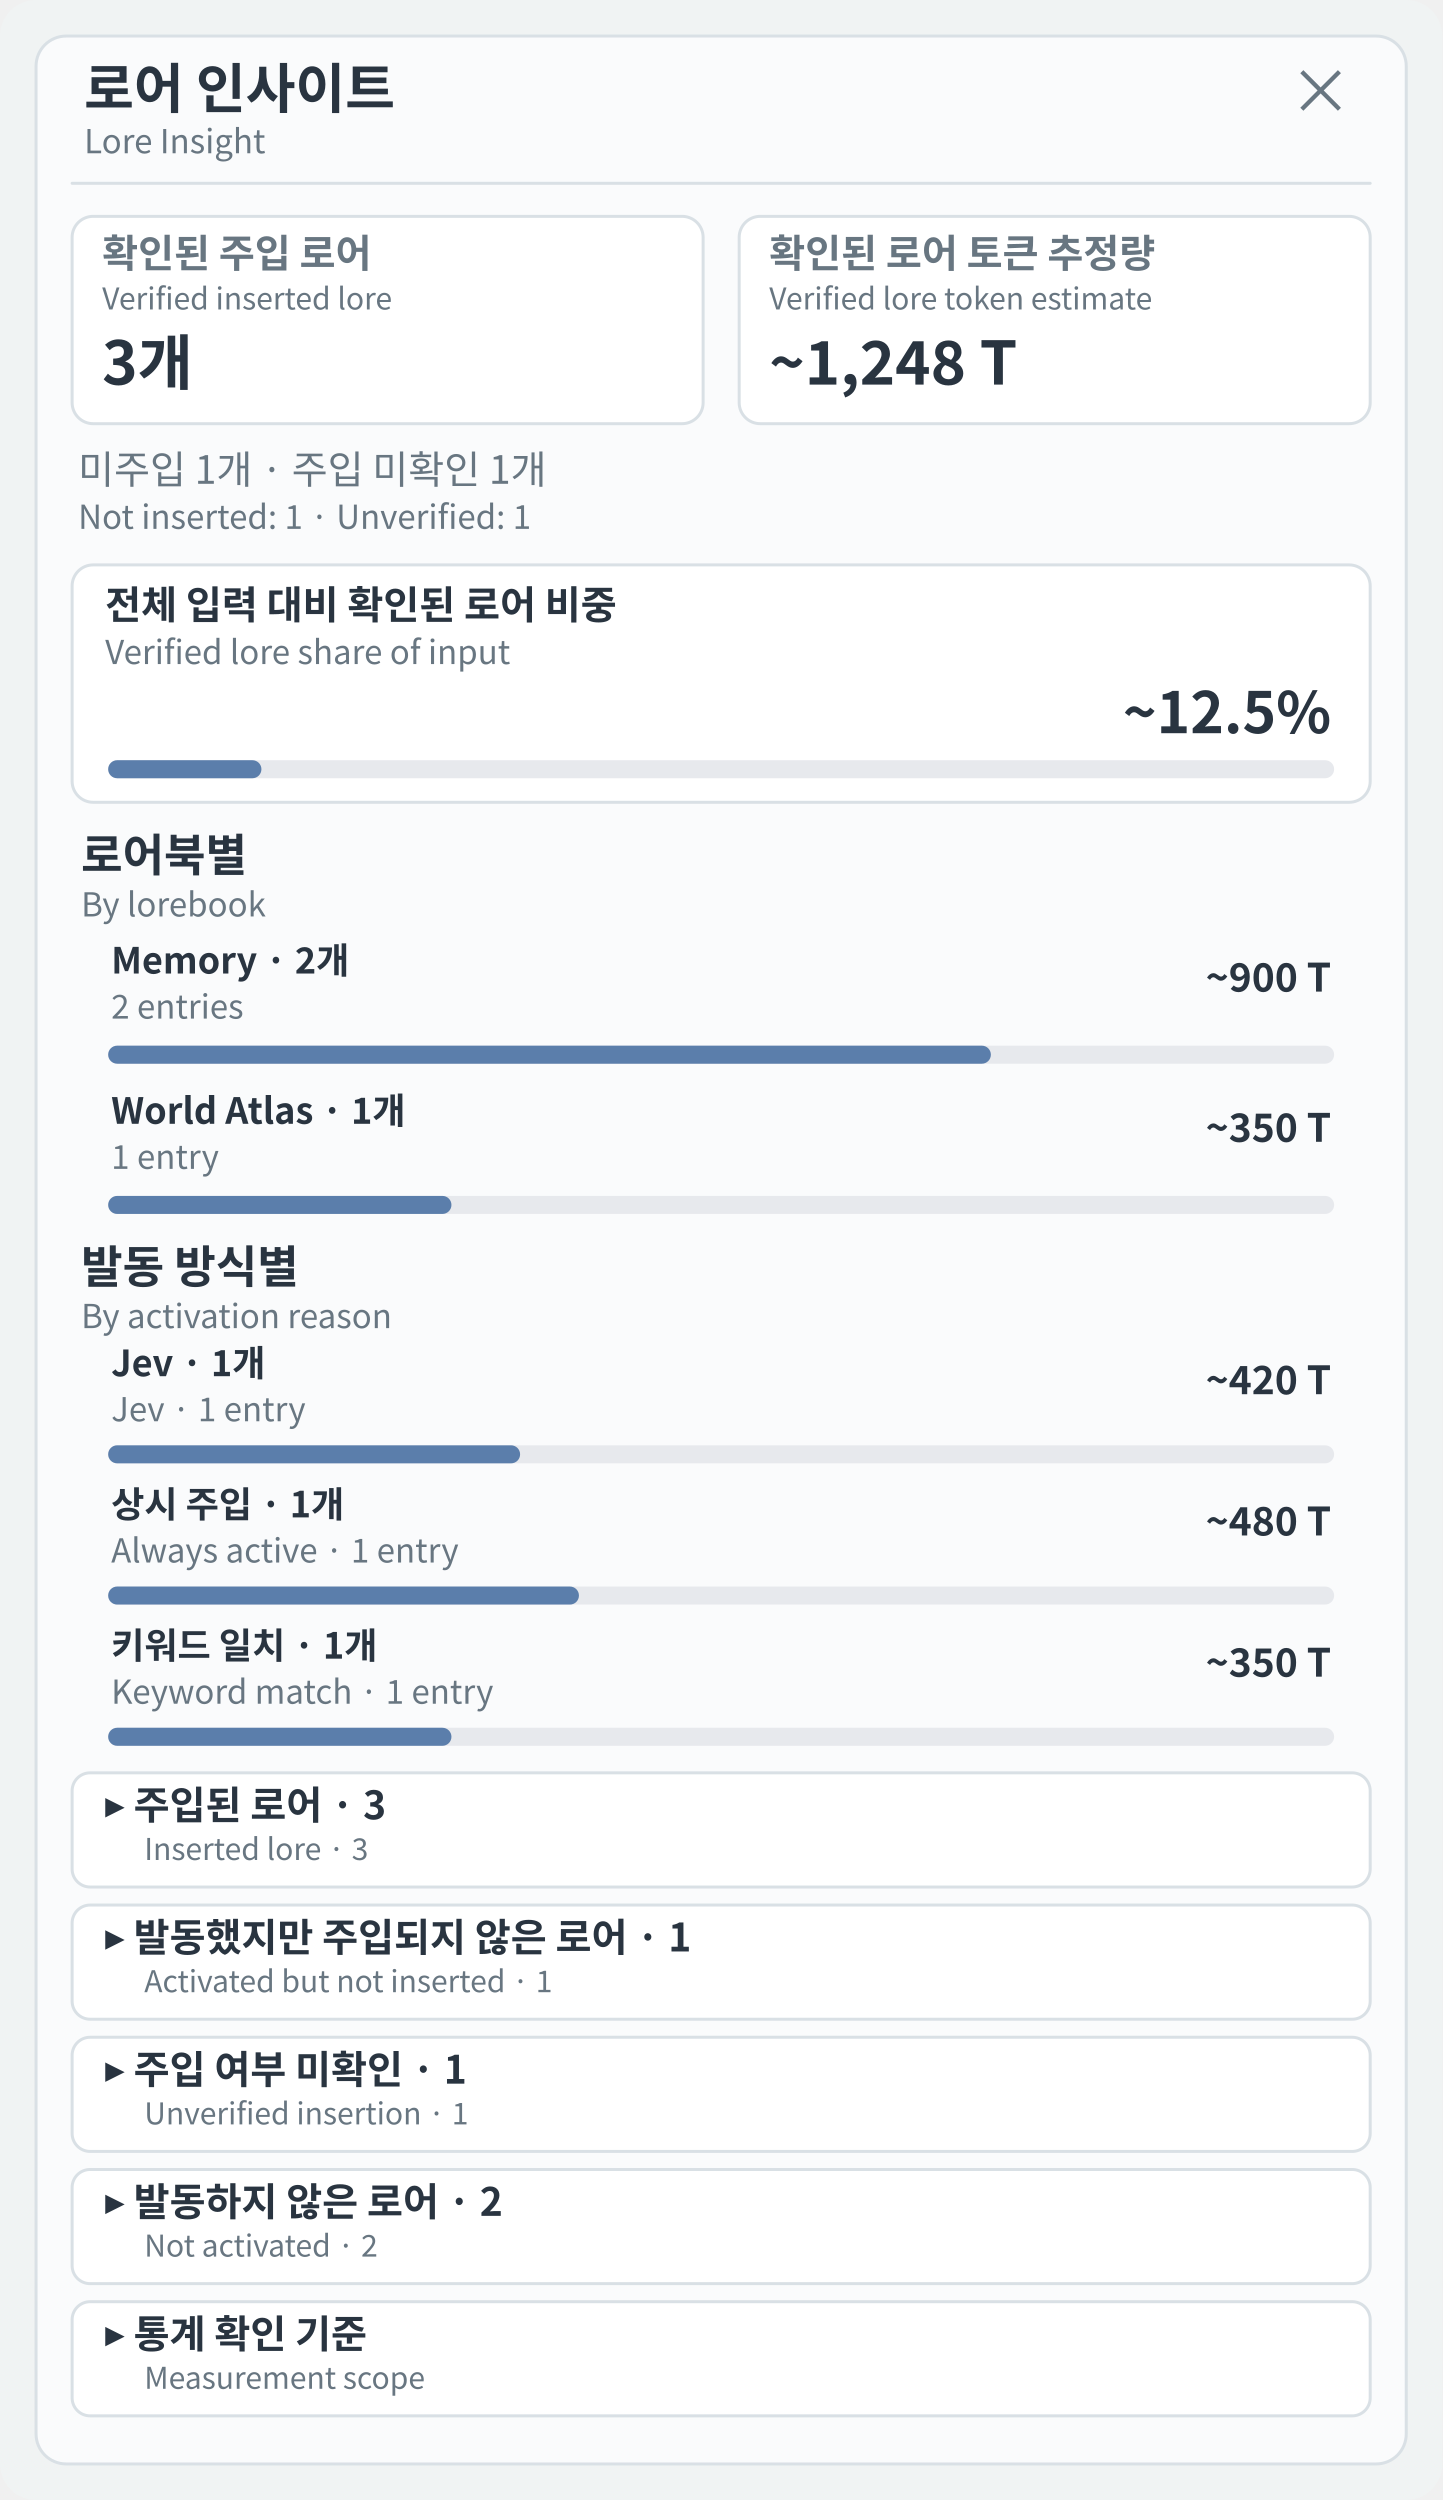
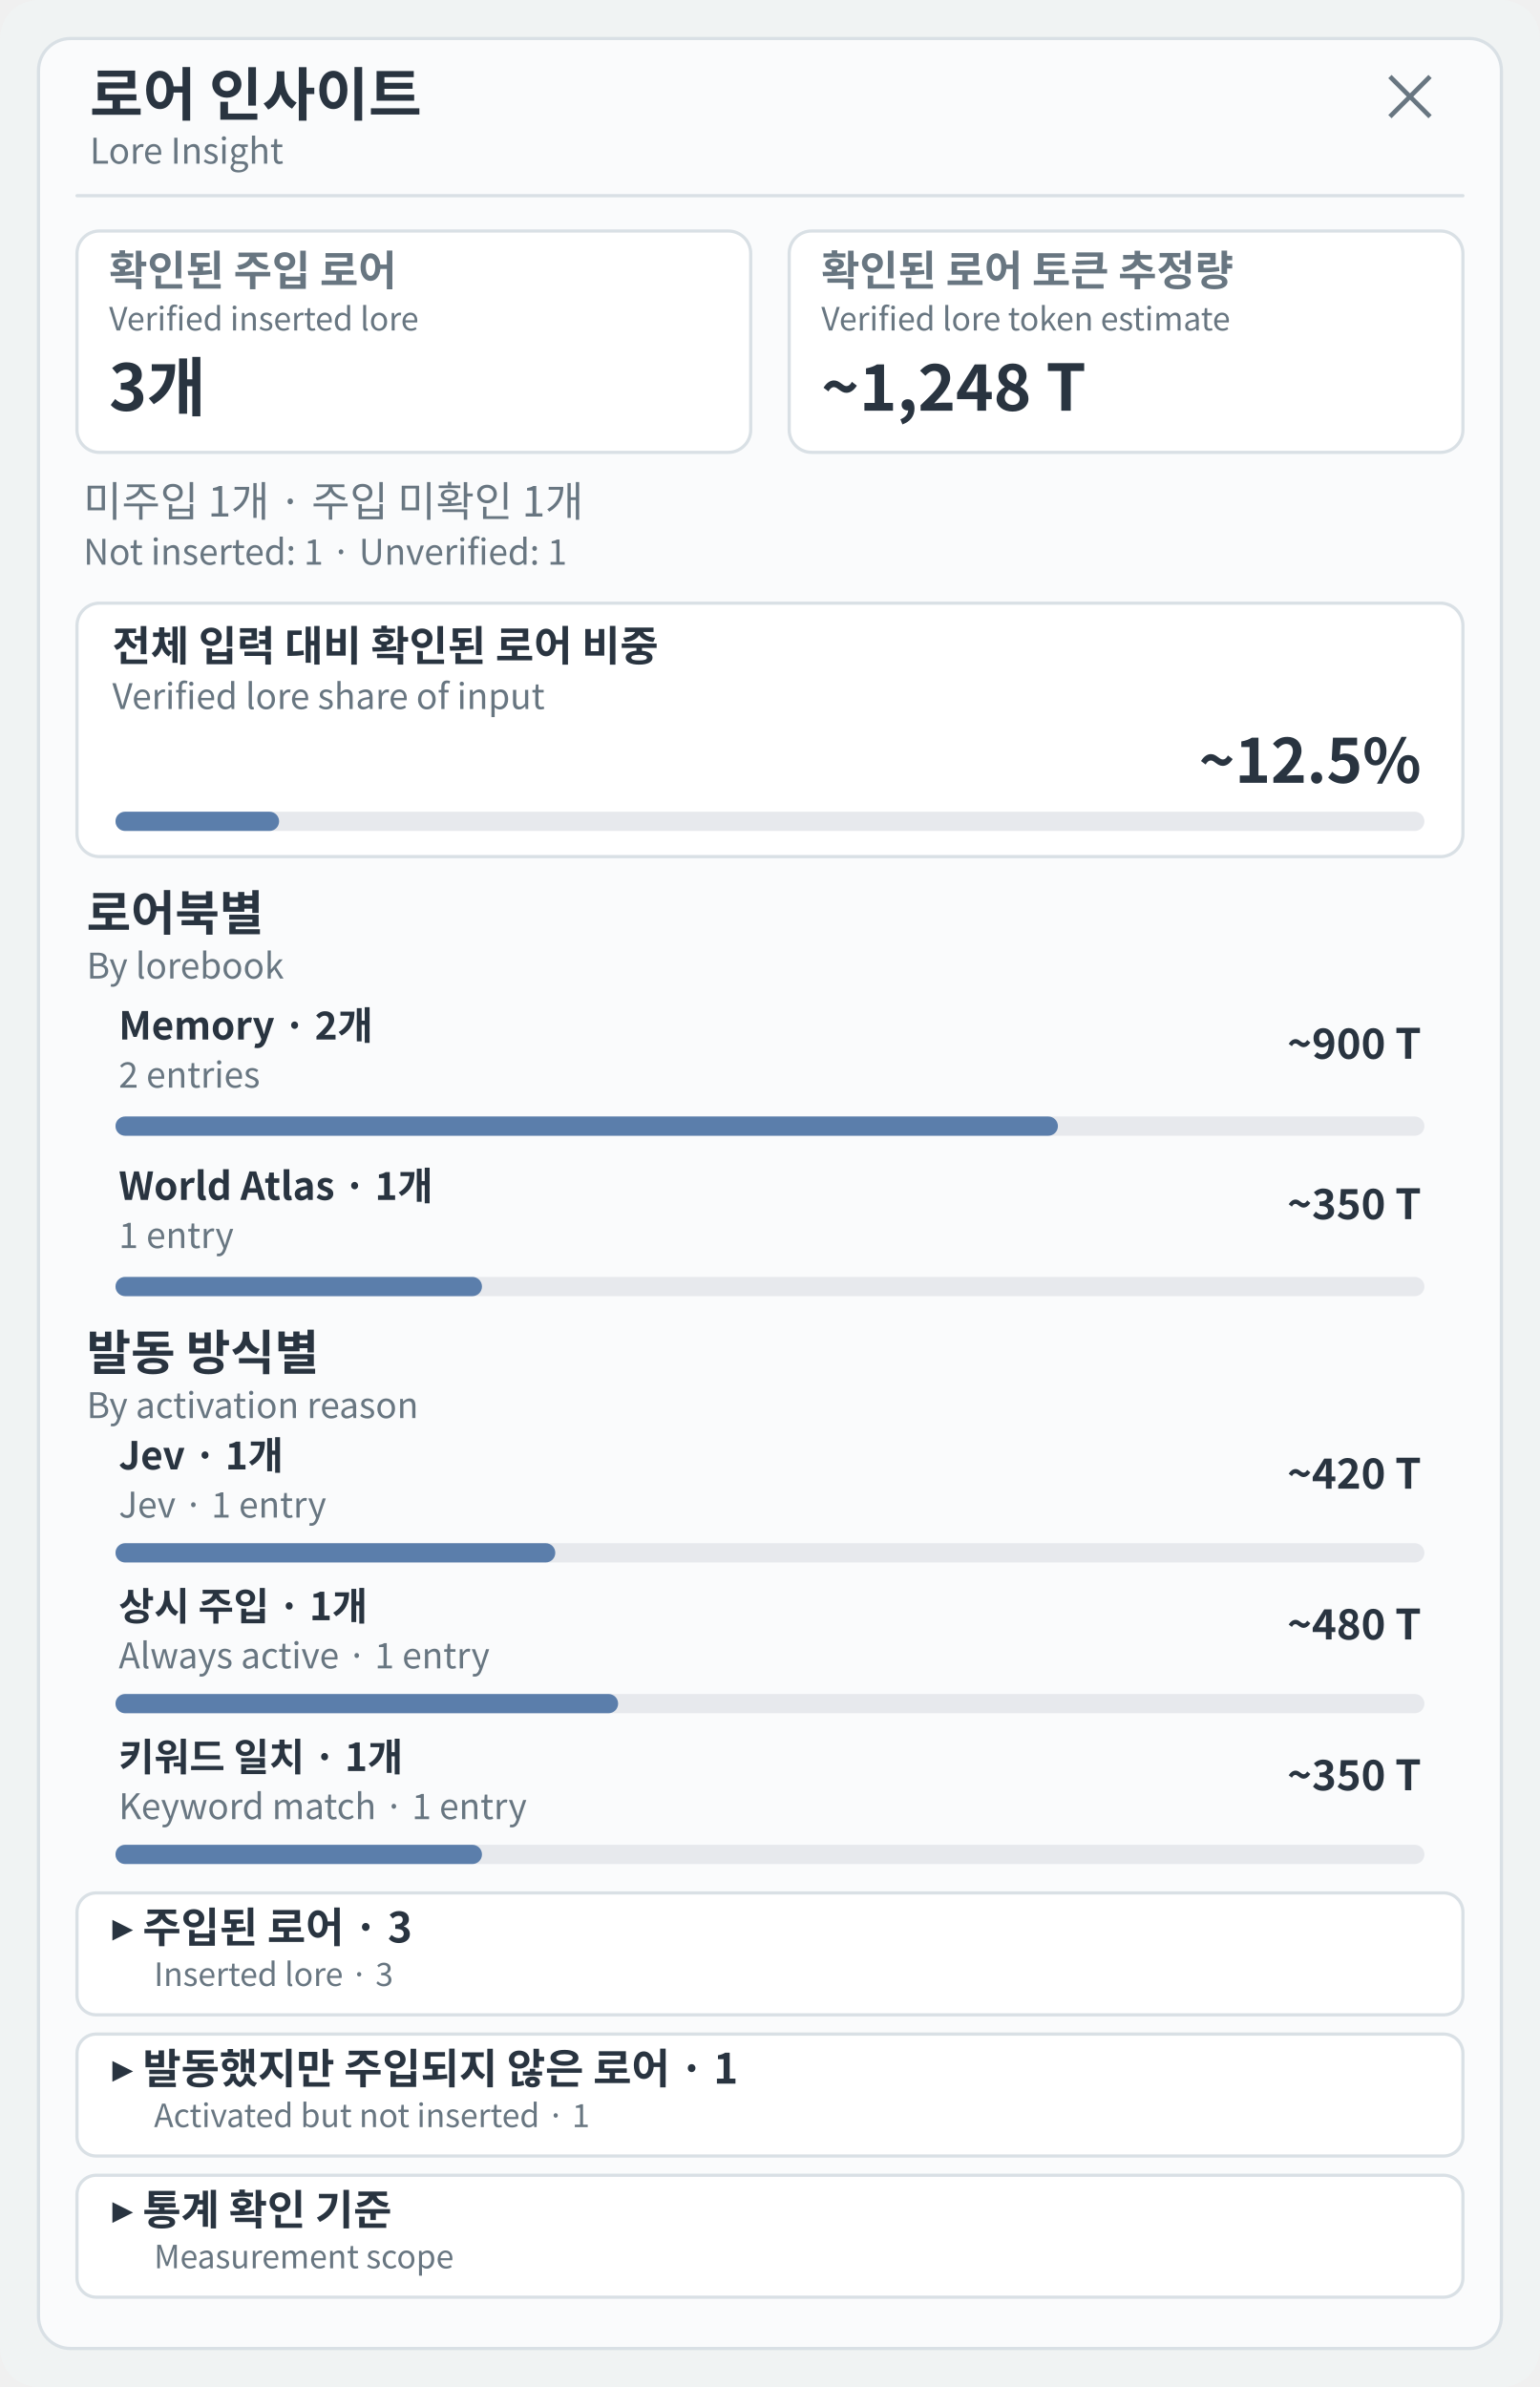
- <svg xmlns="http://www.w3.org/2000/svg" width="480" height="832" viewBox="0 0 480 832" role="img" aria-label="로어 인사이트 집계 화면 / Lore Insight overview">
+ <svg xmlns="http://www.w3.org/2000/svg" width="480" height="744" viewBox="0 0 480 744" role="img" aria-label="로어 인사이트 집계 화면 / Lore Insight overview">
  <style>text{font-family:'Noto Sans CJK KR','Noto Sans KR','Malgun Gothic','Apple SD Gothic Neo',Arial,sans-serif}</style>
-   <rect x="0" y="0" width="480" height="832" rx="12" fill="#f0f3f3" stroke="none" />
-   <rect x="12" y="12" width="456" height="808" rx="10" fill="#fafbfc" stroke="#d9e0e5" />
+   <rect x="0" y="0" width="480" height="744" rx="12" fill="#f0f3f3" stroke="none" />
+   <rect x="12" y="12" width="456" height="720" rx="10" fill="#fafbfc" stroke="#d9e0e5" />
  <text x="28" y="36" font-size="18" font-weight="600" fill="#293440" text-anchor="start">로어 인사이트</text>
  <text x="28" y="51" font-size="11" font-weight="400" fill="#687681" text-anchor="start">Lore Insight</text>
  <text x="450" y="38" font-size="21" font-weight="400" fill="#687681" text-anchor="end">×</text>
  <path d="M24 61L456 61" stroke="#d9e0e5" stroke-width="1" fill="none" stroke-linecap="round" />
  <rect x="24" y="72" width="210" height="69" rx="7" fill="#fff" stroke="#d9e0e5" />
  <text x="34" y="89" font-size="13" font-weight="600" fill="#687681" text-anchor="start">확인된 주입 로어</text>
  <text x="34" y="103" font-size="10" font-weight="400" fill="#687681" text-anchor="start">Verified inserted lore</text>
  <text x="34" y="128" font-size="20" font-weight="650" fill="#293440" text-anchor="start">3개</text>
  <rect x="246" y="72" width="210" height="69" rx="7" fill="#fff" stroke="#d9e0e5" />
  <text x="256" y="89" font-size="13" font-weight="600" fill="#687681" text-anchor="start">확인된 로어 토큰 추정량</text>
  <text x="256" y="103" font-size="10" font-weight="400" fill="#687681" text-anchor="start">Verified lore token estimate</text>
  <text x="256" y="128" font-size="20" font-weight="650" fill="#293440" text-anchor="start">~1,248 T</text>
  <text x="26" y="161" font-size="13" font-weight="400" fill="#687681" text-anchor="start">미주입 1개 · 주입 미확인 1개</text>
  <text x="26" y="176" font-size="11" font-weight="400" fill="#687681" text-anchor="start">Not inserted: 1 · Unverified: 1</text>
  <rect x="24" y="188" width="432" height="79" rx="7" fill="#fff" stroke="#d9e0e5" />
  <text x="35" y="206" font-size="13" font-weight="600" fill="#293440" text-anchor="start">전체 입력 대비 확인된 로어 비중</text>
  <text x="35" y="221" font-size="11" font-weight="400" fill="#687681" text-anchor="start">Verified lore share of input</text>
  <text x="443" y="244" font-size="19" font-weight="650" fill="#293440" text-anchor="end">~12.5%</text>
  <rect x="36" y="253" width="408" height="6" rx="3" fill="#e7e9ed" stroke="none" />
  <rect x="36" y="253" width="51" height="6" rx="3" fill="#5b7eab" stroke="none" />
  <text x="27" y="290" font-size="15" font-weight="600" fill="#293440" text-anchor="start">로어북별</text>
  <text x="27" y="305" font-size="11" font-weight="400" fill="#687681" text-anchor="start">By lorebook</text>
  <text x="37" y="324" font-size="12" font-weight="600" fill="#293440" text-anchor="start">Memory · 2개</text>
  <text x="37" y="339" font-size="11" font-weight="400" fill="#687681" text-anchor="start">2 entries</text>
  <text x="443" y="330" font-size="13" font-weight="600" fill="#293440" text-anchor="end">~900 T</text>
  <rect x="36" y="348" width="408" height="6" rx="3" fill="#e7e9ed" stroke="none" />
  <rect x="36" y="348" width="293.76" height="6" rx="3" fill="#5b7eab" stroke="none" />
  <text x="37" y="374" font-size="12" font-weight="600" fill="#293440" text-anchor="start">World Atlas · 1개</text>
  <text x="37" y="389" font-size="11" font-weight="400" fill="#687681" text-anchor="start">1 entry</text>
  <text x="443" y="380" font-size="13" font-weight="600" fill="#293440" text-anchor="end">~350 T</text>
  <rect x="36" y="398" width="408" height="6" rx="3" fill="#e7e9ed" stroke="none" />
  <rect x="36" y="398" width="114.24" height="6" rx="3" fill="#5b7eab" stroke="none" />
  <text x="27" y="427" font-size="15" font-weight="600" fill="#293440" text-anchor="start">발동 방식별</text>
  <text x="27" y="442" font-size="11" font-weight="400" fill="#687681" text-anchor="start">By activation reason</text>
  <text x="37" y="458" font-size="12" font-weight="600" fill="#293440" text-anchor="start">Jev · 1개</text>
  <text x="37" y="473" font-size="11" font-weight="400" fill="#687681" text-anchor="start">Jev · 1 entry</text>
  <text x="443" y="464" font-size="13" font-weight="600" fill="#293440" text-anchor="end">~420 T</text>
  <rect x="36" y="481" width="408" height="6" rx="3" fill="#e7e9ed" stroke="none" />
  <rect x="36" y="481" width="137.088" height="6" rx="3" fill="#5b7eab" stroke="none" />
  <text x="37" y="505" font-size="12" font-weight="600" fill="#293440" text-anchor="start">상시 주입 · 1개</text>
  <text x="37" y="520" font-size="11" font-weight="400" fill="#687681" text-anchor="start">Always active · 1 entry</text>
  <text x="443" y="511" font-size="13" font-weight="600" fill="#293440" text-anchor="end">~480 T</text>
  <rect x="36" y="528" width="408" height="6" rx="3" fill="#e7e9ed" stroke="none" />
  <rect x="36" y="528" width="156.672" height="6" rx="3" fill="#5b7eab" stroke="none" />
  <text x="37" y="552" font-size="12" font-weight="600" fill="#293440" text-anchor="start">키워드 일치 · 1개</text>
  <text x="37" y="567" font-size="11" font-weight="400" fill="#687681" text-anchor="start">Keyword match · 1 entry</text>
  <text x="443" y="558" font-size="13" font-weight="600" fill="#293440" text-anchor="end">~350 T</text>
  <rect x="36" y="575" width="408" height="6" rx="3" fill="#e7e9ed" stroke="none" />
  <rect x="36" y="575" width="114.24" height="6" rx="3" fill="#5b7eab" stroke="none" />
  <rect x="24" y="590" width="432" height="38" rx="6" fill="#fff" stroke="#d9e0e5" />
  <text x="35" y="605" font-size="13" font-weight="600" fill="#293440" text-anchor="start">▸ 주입된 로어 · 3</text>
  <text x="48" y="619" font-size="10" font-weight="400" fill="#687681" text-anchor="start">Inserted lore · 3</text>
  <rect x="24" y="634" width="432" height="38" rx="6" fill="#fff" stroke="#d9e0e5" />
  <text x="35" y="649" font-size="13" font-weight="600" fill="#293440" text-anchor="start">▸ 발동했지만 주입되지 않은 로어 · 1</text>
  <text x="48" y="663" font-size="10" font-weight="400" fill="#687681" text-anchor="start">Activated but not inserted · 1</text>
  <rect x="24" y="678" width="432" height="38" rx="6" fill="#fff" stroke="#d9e0e5" />
-   <text x="35" y="693" font-size="13" font-weight="600" fill="#293440" text-anchor="start">▸ 주입 여부 미확인 · 1</text>
-   <text x="48" y="707" font-size="10" font-weight="400" fill="#687681" text-anchor="start">Unverified insertion · 1</text>
-   <rect x="24" y="722" width="432" height="38" rx="6" fill="#fff" stroke="#d9e0e5" />
-   <text x="35" y="737" font-size="13" font-weight="600" fill="#293440" text-anchor="start">▸ 발동하지 않은 로어 · 2</text>
-   <text x="48" y="751" font-size="10" font-weight="400" fill="#687681" text-anchor="start">Not activated · 2</text>
-   <rect x="24" y="766" width="432" height="38" rx="6" fill="#fff" stroke="#d9e0e5" />
-   <text x="35" y="781" font-size="13" font-weight="600" fill="#293440" text-anchor="start">▸ 통계 확인 기준</text>
-   <text x="48" y="795" font-size="10" font-weight="400" fill="#687681" text-anchor="start">Measurement scope</text>
+   <text x="35" y="693" font-size="13" font-weight="600" fill="#293440" text-anchor="start">▸ 통계 확인 기준</text>
+   <text x="48" y="707" font-size="10" font-weight="400" fill="#687681" text-anchor="start">Measurement scope</text>
</svg>
